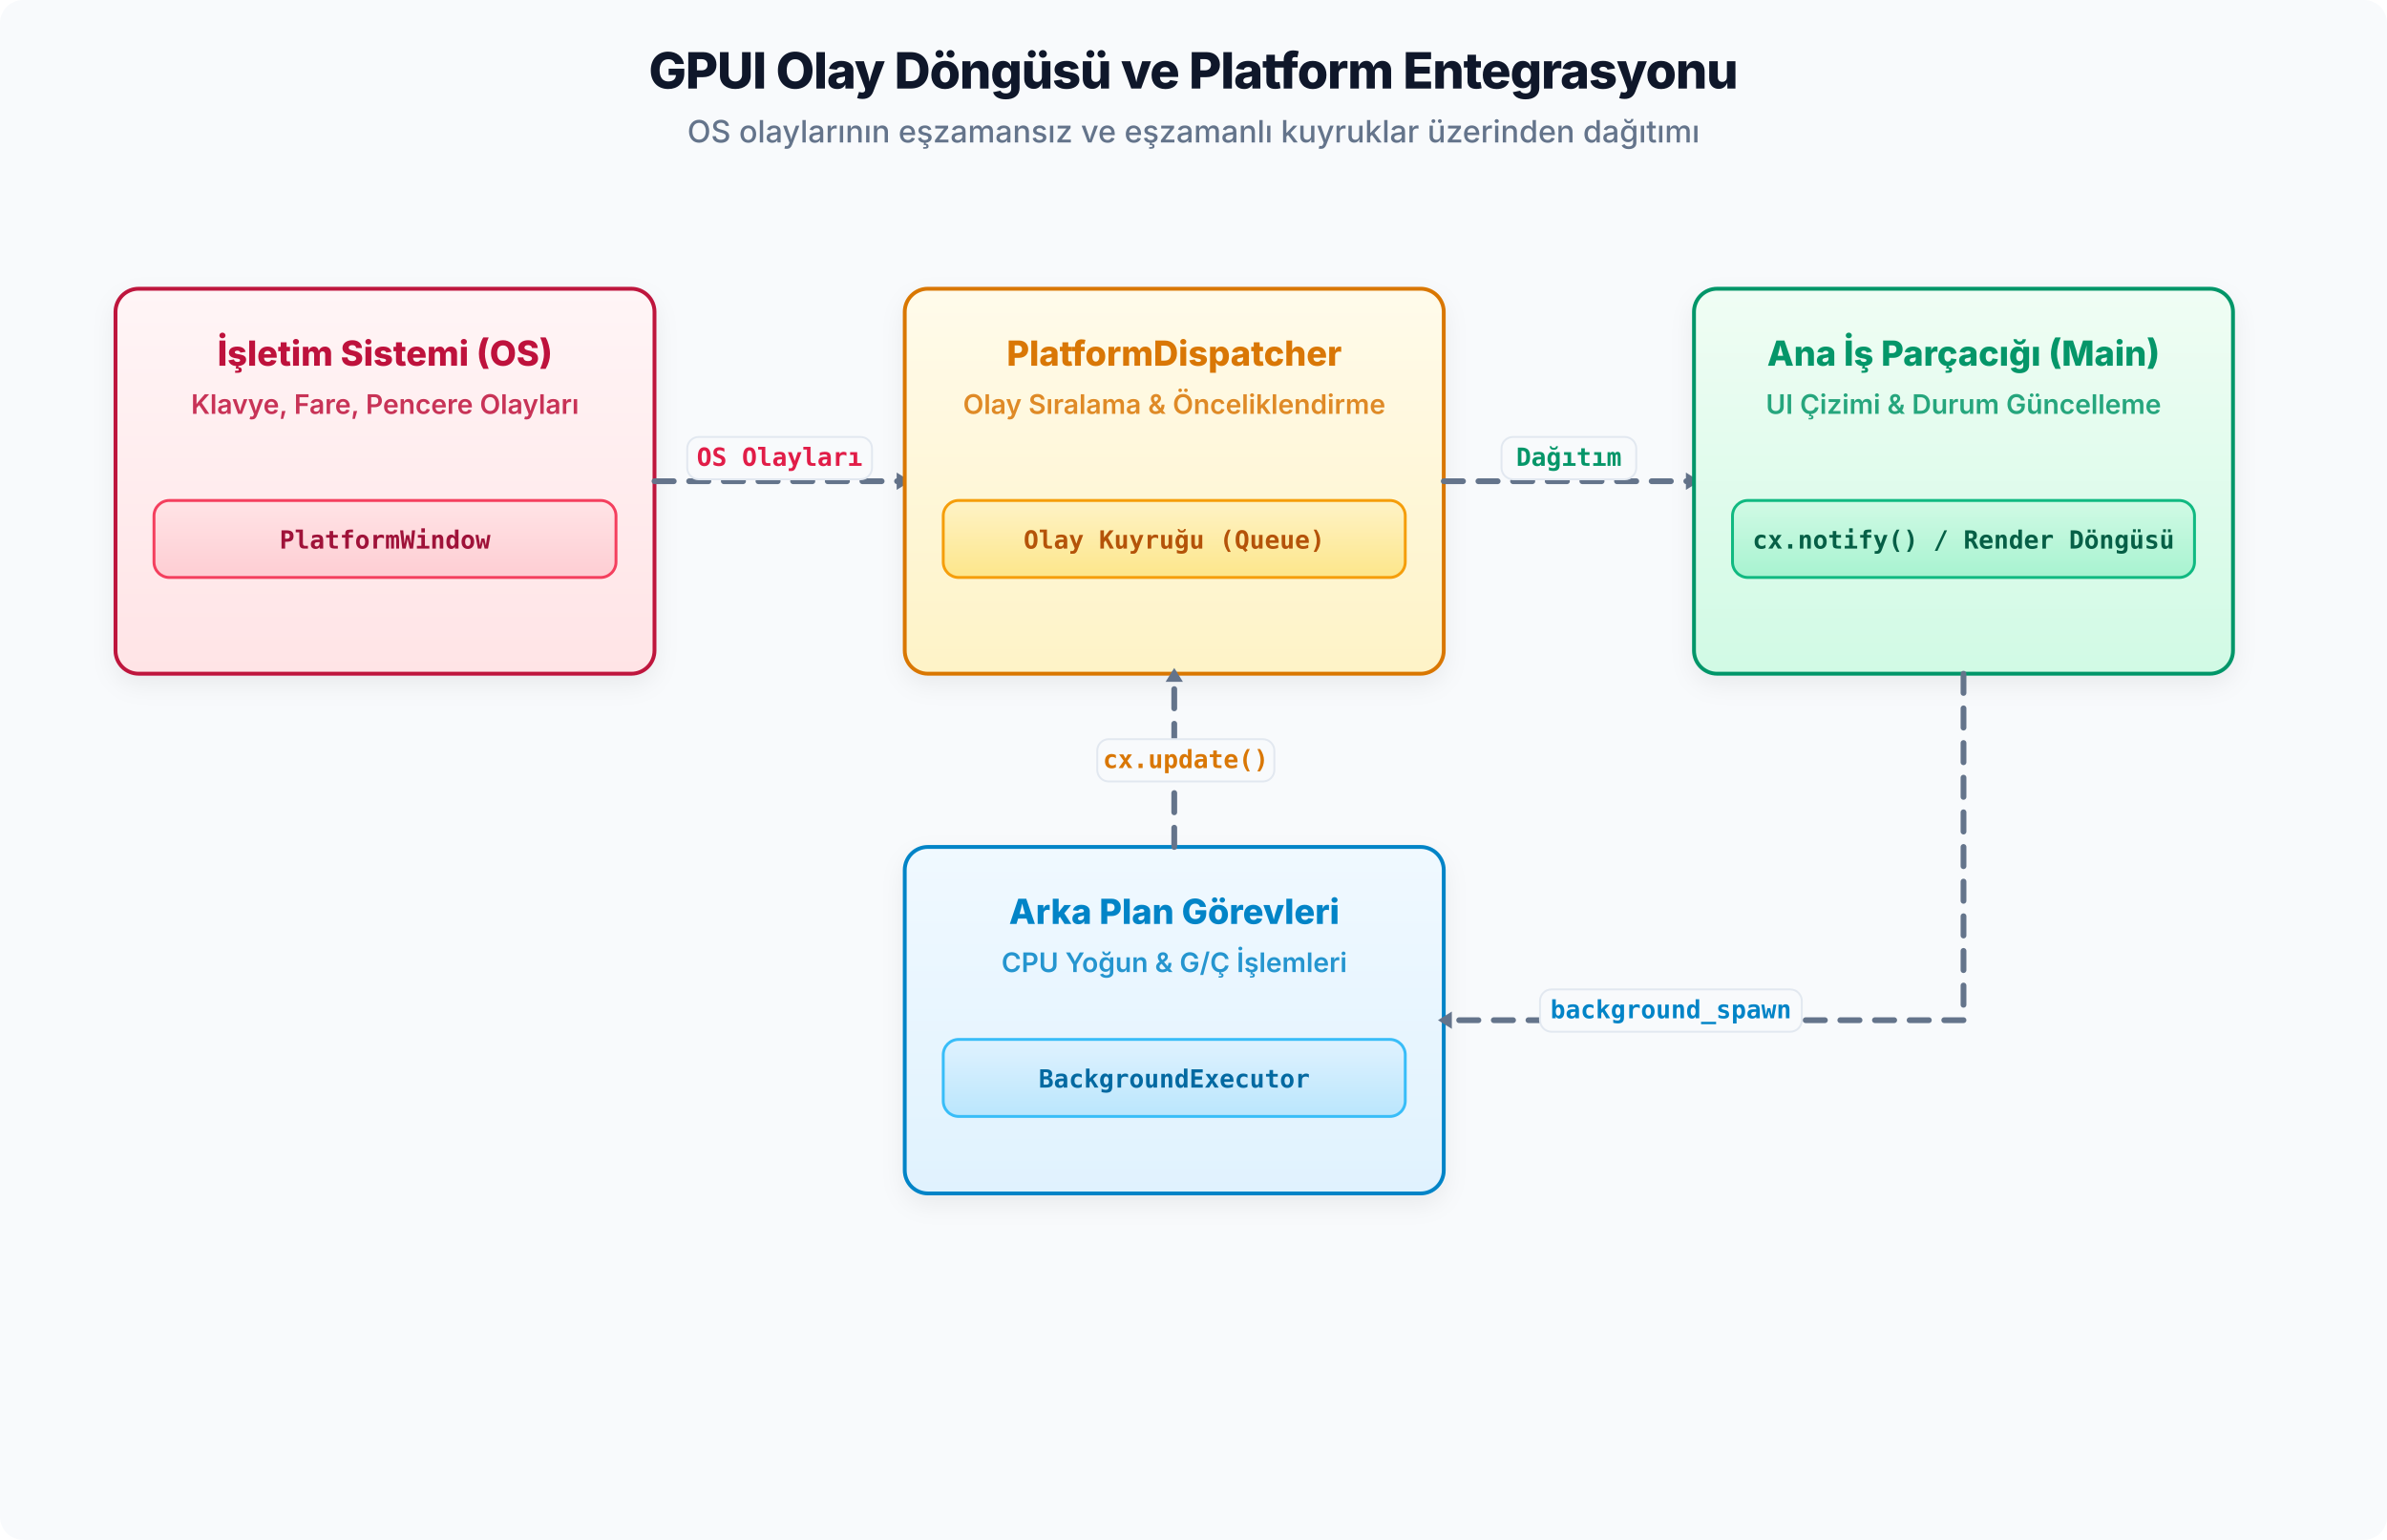
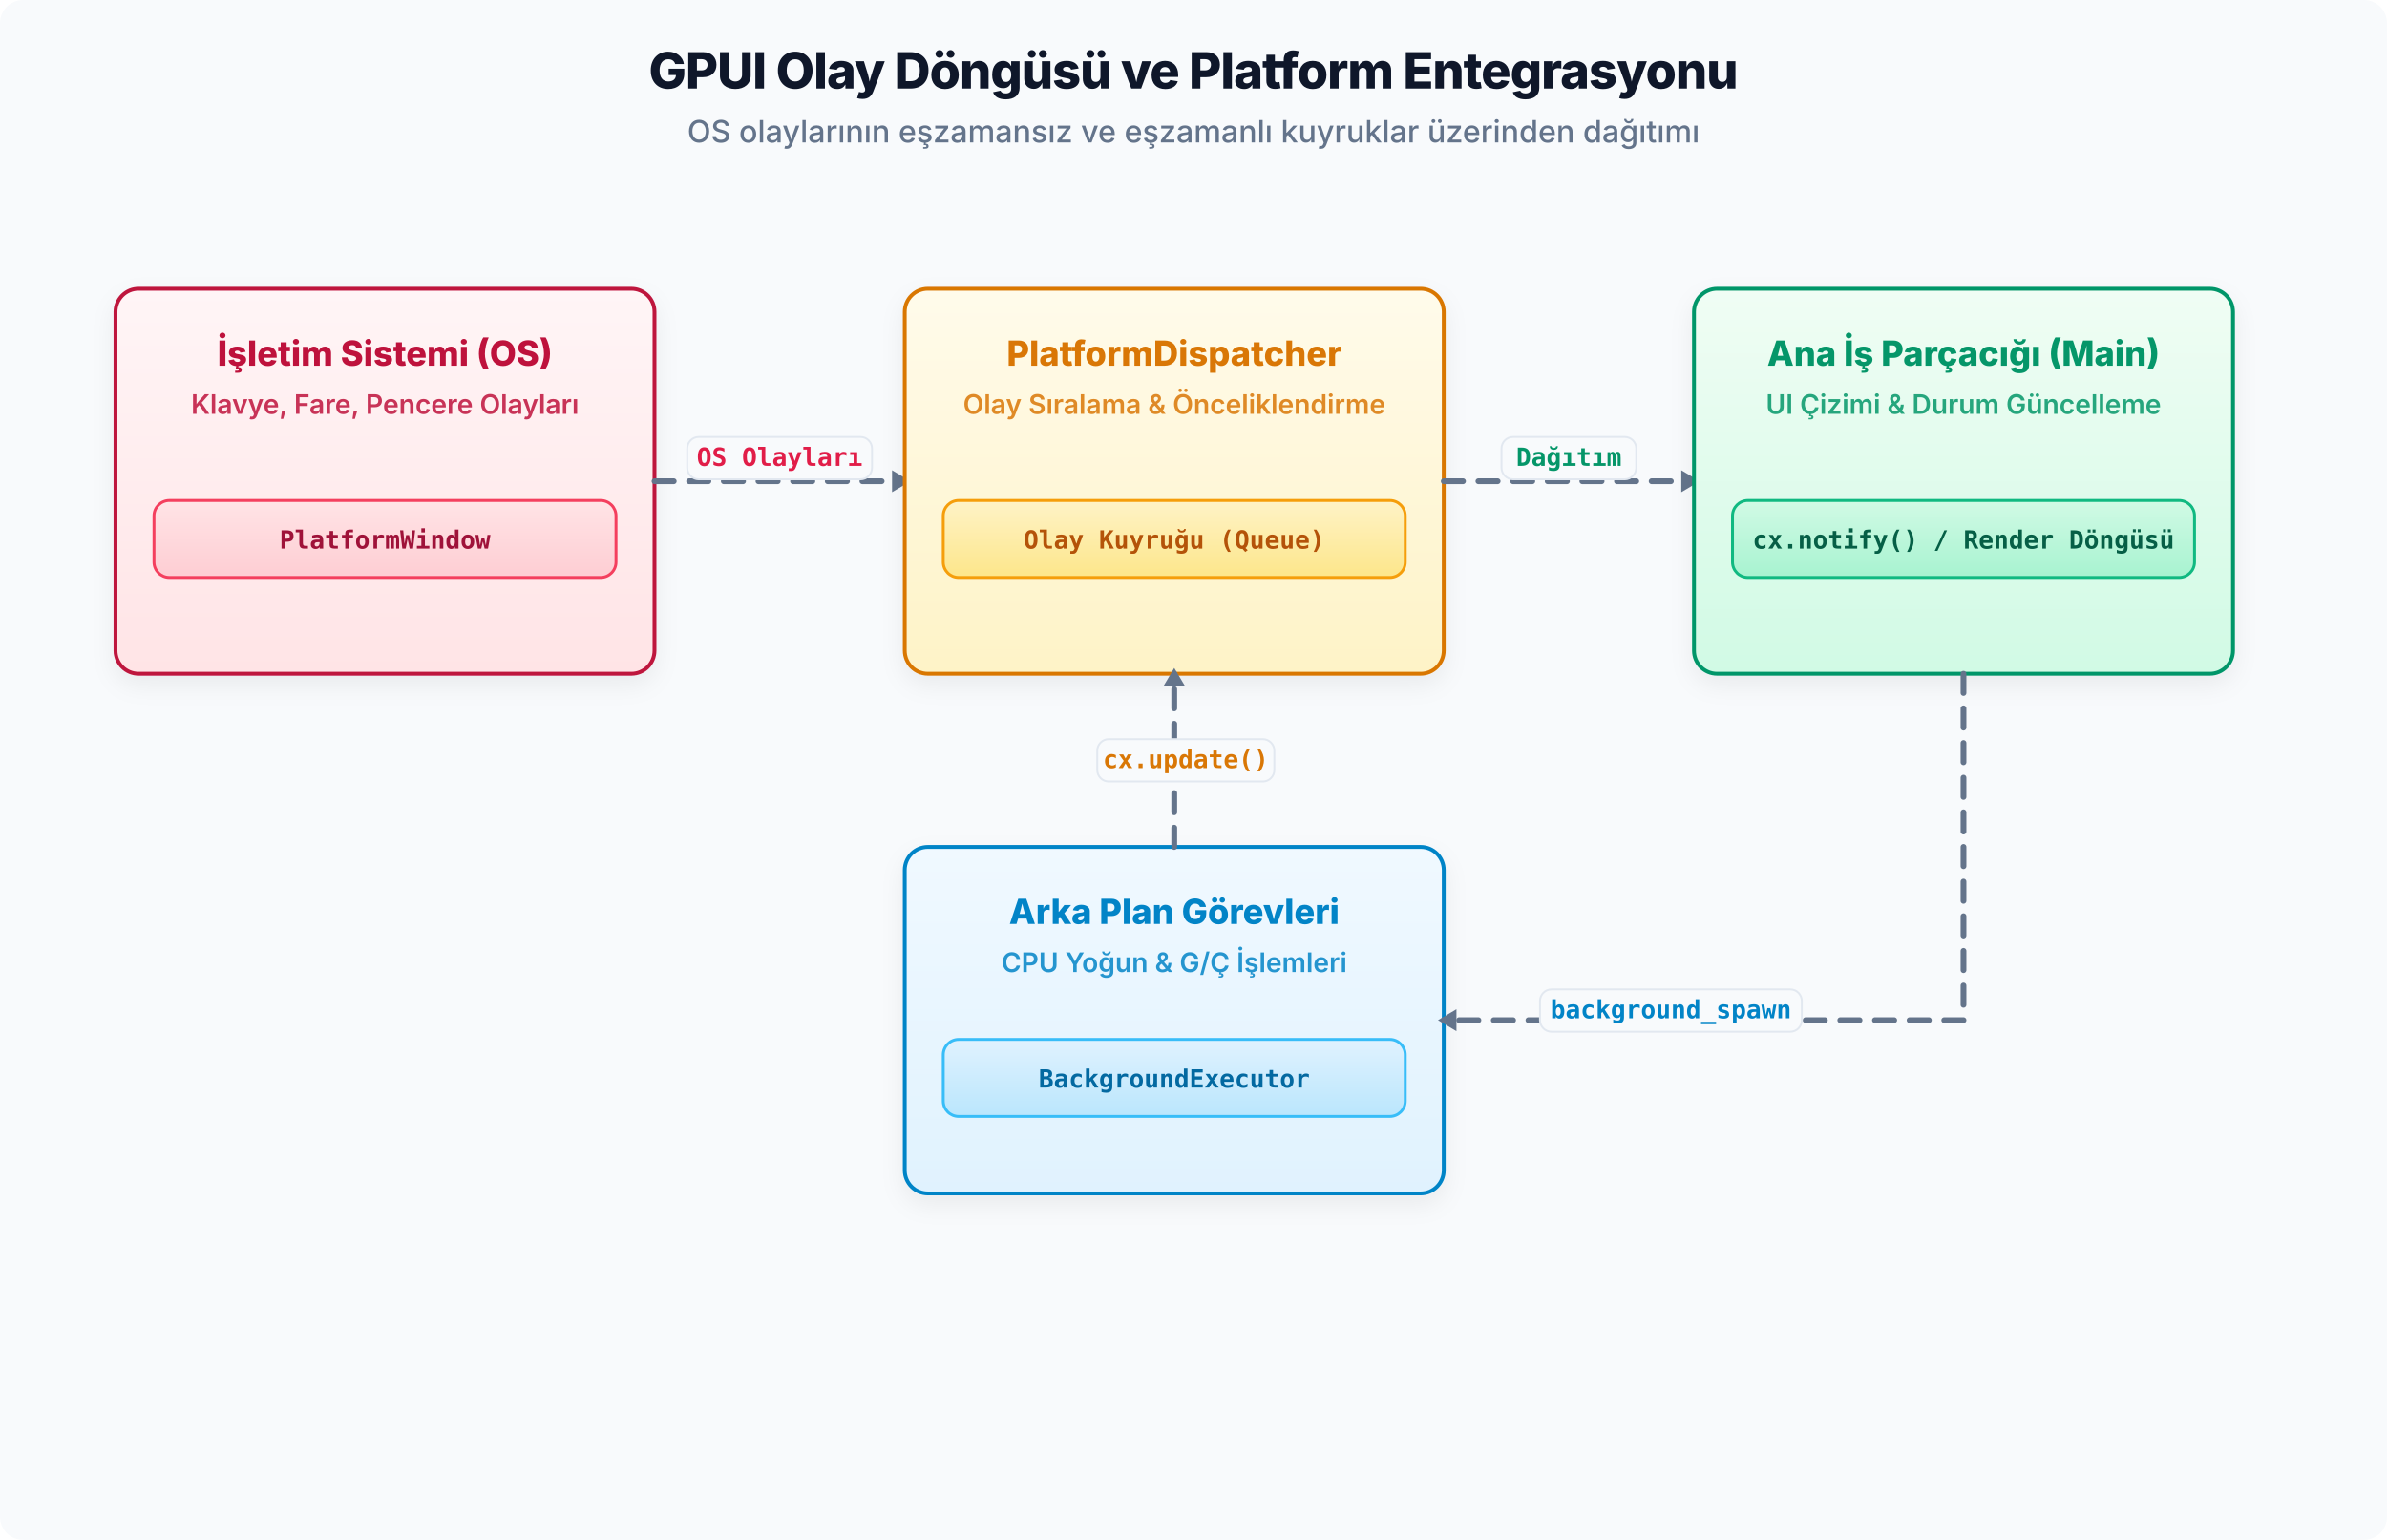
<svg xmlns="http://www.w3.org/2000/svg" viewBox="0 0 1240 800">
  <defs>
    <filter id="shadow" x="-20%" y="-20%" width="140%" height="140%">
      <feDropShadow dx="0" dy="5" stdDeviation="6" flood-color="#0f172a" flood-opacity="0.06" />
    </filter>
-     <marker id="arrow" viewBox="0 0 1 1" refX="0.4" refY="0" markerWidth="1" markerHeight="1" orient="auto-start-reverse" overflow="visible" preserveAspectRatio="xMidYMid">
-       <path d="M 1.4 0 L -1 1.5 L -1 -1.5 Z" fill="#64748b" />
+     <marker id="arrow" viewBox="0 0 1 1" refX="0.6" refY="0" markerWidth="1" markerHeight="1" orient="auto-start-reverse" overflow="visible" preserveAspectRatio="xMidYMid">
+       <path d="M 1.6 0 L -1.6 1.9 L -1.6 -1.9 Z" fill="#64748b" />
    </marker>
    <linearGradient id="g-rose" x1="0" y1="0" x2="0" y2="1">
      <stop offset="0" stop-color="#fff5f6" />
      <stop offset="1" stop-color="#ffe4e6" />
    </linearGradient>
    <linearGradient id="g-amber" x1="0" y1="0" x2="0" y2="1">
      <stop offset="0" stop-color="#fffbeb" />
      <stop offset="1" stop-color="#fef3c7" />
    </linearGradient>
    <linearGradient id="g-emerald" x1="0" y1="0" x2="0" y2="1">
      <stop offset="0" stop-color="#f0fdf4" />
      <stop offset="1" stop-color="#d1fae5" />
    </linearGradient>
    <linearGradient id="g-sky" x1="0" y1="0" x2="0" y2="1">
      <stop offset="0" stop-color="#f0f9ff" />
      <stop offset="1" stop-color="#e0f2fe" />
    </linearGradient>
    <linearGradient id="ib-rose" x1="0" y1="0" x2="0" y2="1">
      <stop offset="0" stop-color="#ffe4e6" />
      <stop offset="1" stop-color="#fecdd3" />
    </linearGradient>
    <linearGradient id="ib-amber" x1="0" y1="0" x2="0" y2="1">
      <stop offset="0" stop-color="#fef3c7" />
      <stop offset="1" stop-color="#fde68a" />
    </linearGradient>
    <linearGradient id="ib-emerald" x1="0" y1="0" x2="0" y2="1">
      <stop offset="0" stop-color="#d1fae5" />
      <stop offset="1" stop-color="#a7f3d0" />
    </linearGradient>
    <linearGradient id="ib-sky" x1="0" y1="0" x2="0" y2="1">
      <stop offset="0" stop-color="#e0f2fe" />
      <stop offset="1" stop-color="#bae6fd" />
    </linearGradient>
    <style>
      .bg { fill: #f8fafc; }
      .title { font: 800 26px system-ui, -apple-system, sans-serif; fill: #0f172a; letter-spacing: -0.5px; text-anchor: middle; }
      .sub { font: 500 16px system-ui, -apple-system, sans-serif; fill: #64748b; text-anchor: middle; }

      .c-title { font: 800 18px system-ui, -apple-system, sans-serif; text-anchor: middle; }
      .c-sub { font: 600 14px system-ui, -apple-system, sans-serif; text-anchor: middle; opacity: 0.85; }

      .box { rx: 8px; stroke-width: 1.5; }
      .box-text { font: 700 13px ui-monospace, SFMono-Regular, monospace; text-anchor: middle; }

      .card { filter: url(#shadow); rx: 12px; stroke-width: 2; }

      .arrow-line { stroke: #64748b; stroke-width: 3; fill: none; marker-end: url(#arrow); stroke-linecap: round; stroke-linejoin: round; }
      .edge { font: 700 13px ui-monospace, SFMono-Regular, monospace; fill: #64748b; text-anchor: middle; }
      .edge-chip { fill: #f8fafc; stroke: #e2e8f0; stroke-width: 1; rx: 6px; }

      /* Akış nabzı: oklar boyunca akan kesik çizgi */
      .flow {
        stroke-dasharray: 10 8;
        animation: flow-dash 10s linear infinite;
      }
      @keyframes flow-dash { to { stroke-dashoffset: -180; } }

      /* İç kutu yumuşak vurgu nabzı (0% tam opak) */
      .pulse { animation: pulse-op 10s ease-in-out infinite; }
      .pulse-1 { animation-delay: 0s; }
      .pulse-2 { animation-delay: 2.5s; }
      .pulse-3 { animation-delay: 5s; }
      .pulse-4 { animation-delay: 7.5s; }
      @keyframes pulse-op {
        0%   { opacity: 1; }
        50%  { opacity: 0.82; }
        100% { opacity: 1; }
      }

      @media (prefers-reduced-motion: reduce) {
        .flow { animation: none; }
        .pulse { animation: none; }
      }
    </style>
  </defs>
  <rect width="100%" height="100%" rx="12" class="bg" />
  <text x="620" y="46" class="title">GPUI Olay Döngüsü ve Platform Entegrasyonu</text>
  <text x="620" y="74" class="sub">OS olaylarının eşzamansız ve eşzamanlı kuyruklar üzerinden dağıtımı</text>
  <g transform="translate(60, 150)">
    <rect width="280" height="200" fill="url(#g-rose)" stroke="#be123c" class="card" />
    <text x="140" y="40" class="c-title" style="fill:#be123c">İşletim Sistemi (OS)</text>
    <text x="140" y="65" class="c-sub" style="fill:#be123c">Klavye, Fare, Pencere Olayları</text>
    <rect x="20" y="110" width="240" height="40" fill="url(#ib-rose)" class="box pulse pulse-1" stroke="#f43f5e" />
    <text x="140" y="135" class="box-text" style="fill:#9f1239">PlatformWindow</text>
  </g>
  <path d="M 340 250 H 470" class="arrow-line flow" stroke="#e11d48" />
  <rect class="edge-chip" x="357" y="227" width="96" height="22" />
  <text x="405" y="242" class="edge" style="fill:#e11d48">OS Olayları</text>
  <g transform="translate(470, 150)">
    <rect width="280" height="200" fill="url(#g-amber)" stroke="#d97706" class="card" />
    <text x="140" y="40" class="c-title" style="fill:#d97706">PlatformDispatcher</text>
    <text x="140" y="65" class="c-sub" style="fill:#d97706">Olay Sıralama &amp; Önceliklendirme</text>
    <rect x="20" y="110" width="240" height="40" fill="url(#ib-amber)" class="box pulse pulse-2" stroke="#f59e0b" />
    <text x="140" y="135" class="box-text" style="fill:#b45309">Olay Kuyruğu (Queue)</text>
  </g>
  <path d="M 750 250 H 880" class="arrow-line flow" stroke="#059669" />
  <rect class="edge-chip" x="780" y="227" width="70" height="22" />
  <text x="815" y="242" class="edge" style="fill:#059669">Dağıtım</text>
  <g transform="translate(880, 150)">
    <rect width="280" height="200" fill="url(#g-emerald)" stroke="#059669" class="card" />
    <text x="140" y="40" class="c-title" style="fill:#059669">Ana İş Parçacığı (Main)</text>
    <text x="140" y="65" class="c-sub" style="fill:#059669">UI Çizimi &amp; Durum Güncelleme</text>
    <rect x="20" y="110" width="240" height="40" fill="url(#ib-emerald)" class="box pulse pulse-3" stroke="#10b981" />
    <text x="140" y="135" class="box-text" style="fill:#065f46">cx.notify() / Render Döngüsü</text>
  </g>
  <g transform="translate(470, 440)">
    <rect width="280" height="180" fill="url(#g-sky)" stroke="#0284c7" class="card" />
    <text x="140" y="40" class="c-title" style="fill:#0284c7">Arka Plan Görevleri</text>
    <text x="140" y="65" class="c-sub" style="fill:#0284c7">CPU Yoğun &amp; G/Ç İşlemleri</text>
    <rect x="20" y="100" width="240" height="40" fill="url(#ib-sky)" class="box pulse pulse-4" stroke="#38bdf8" />
    <text x="140" y="125" class="box-text" style="fill:#0369a1">BackgroundExecutor</text>
  </g>
  <path d="M 1020 350 V 530 H 750" class="arrow-line flow" stroke="#0284c7" />
  <rect class="edge-chip" x="800" y="514" width="136" height="22" />
  <text x="868" y="529" class="edge" style="fill:#0284c7">background_spawn</text>
  <path d="M 610 440 V 350" class="arrow-line flow" stroke="#d97706" />
  <rect class="edge-chip" x="570" y="384" width="92" height="22" />
  <text x="616" y="399" class="edge" style="fill:#d97706">cx.update()</text>
</svg>
